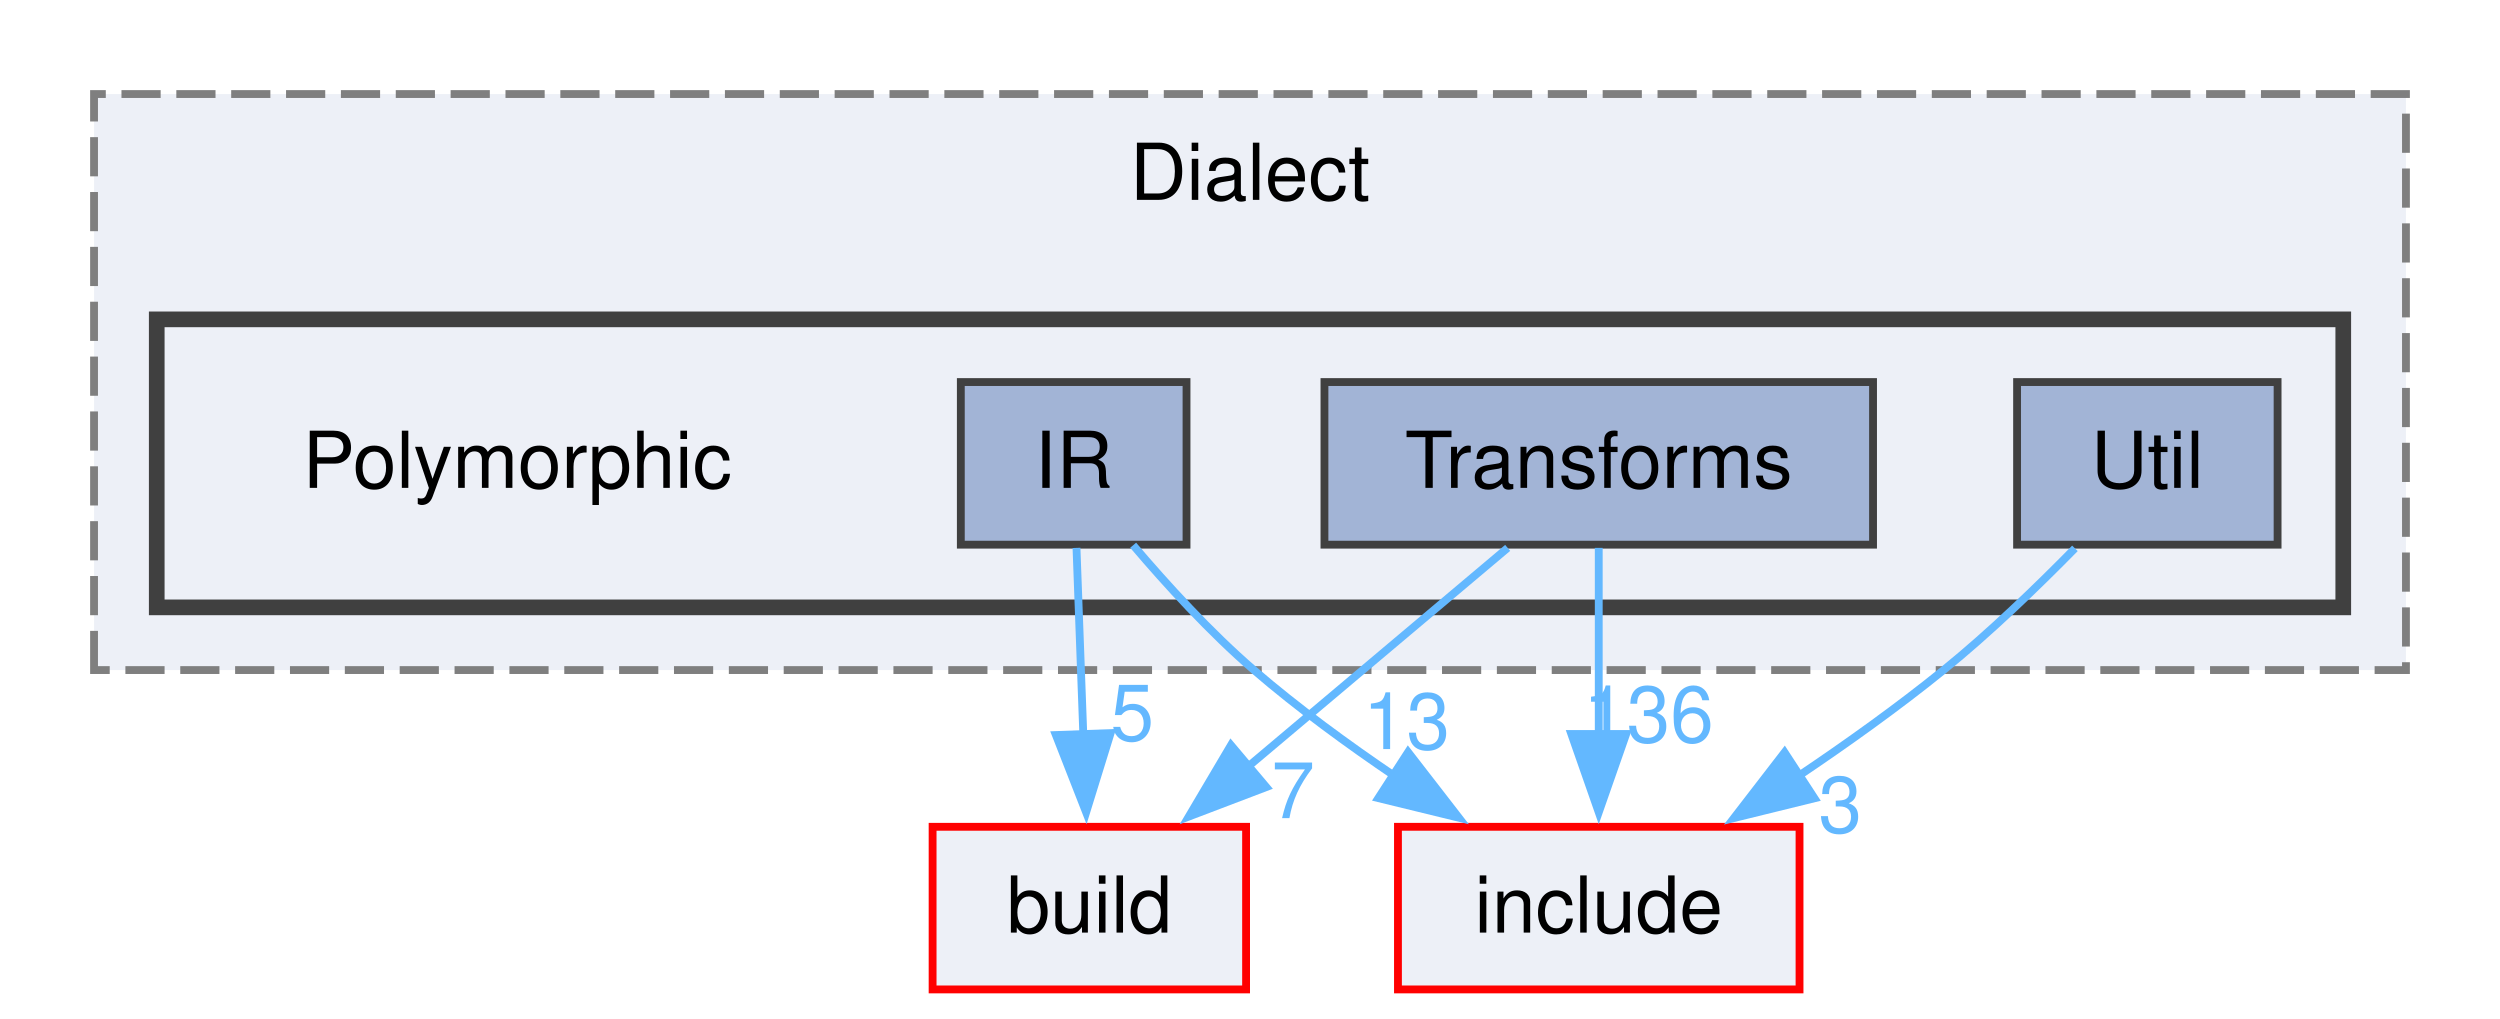
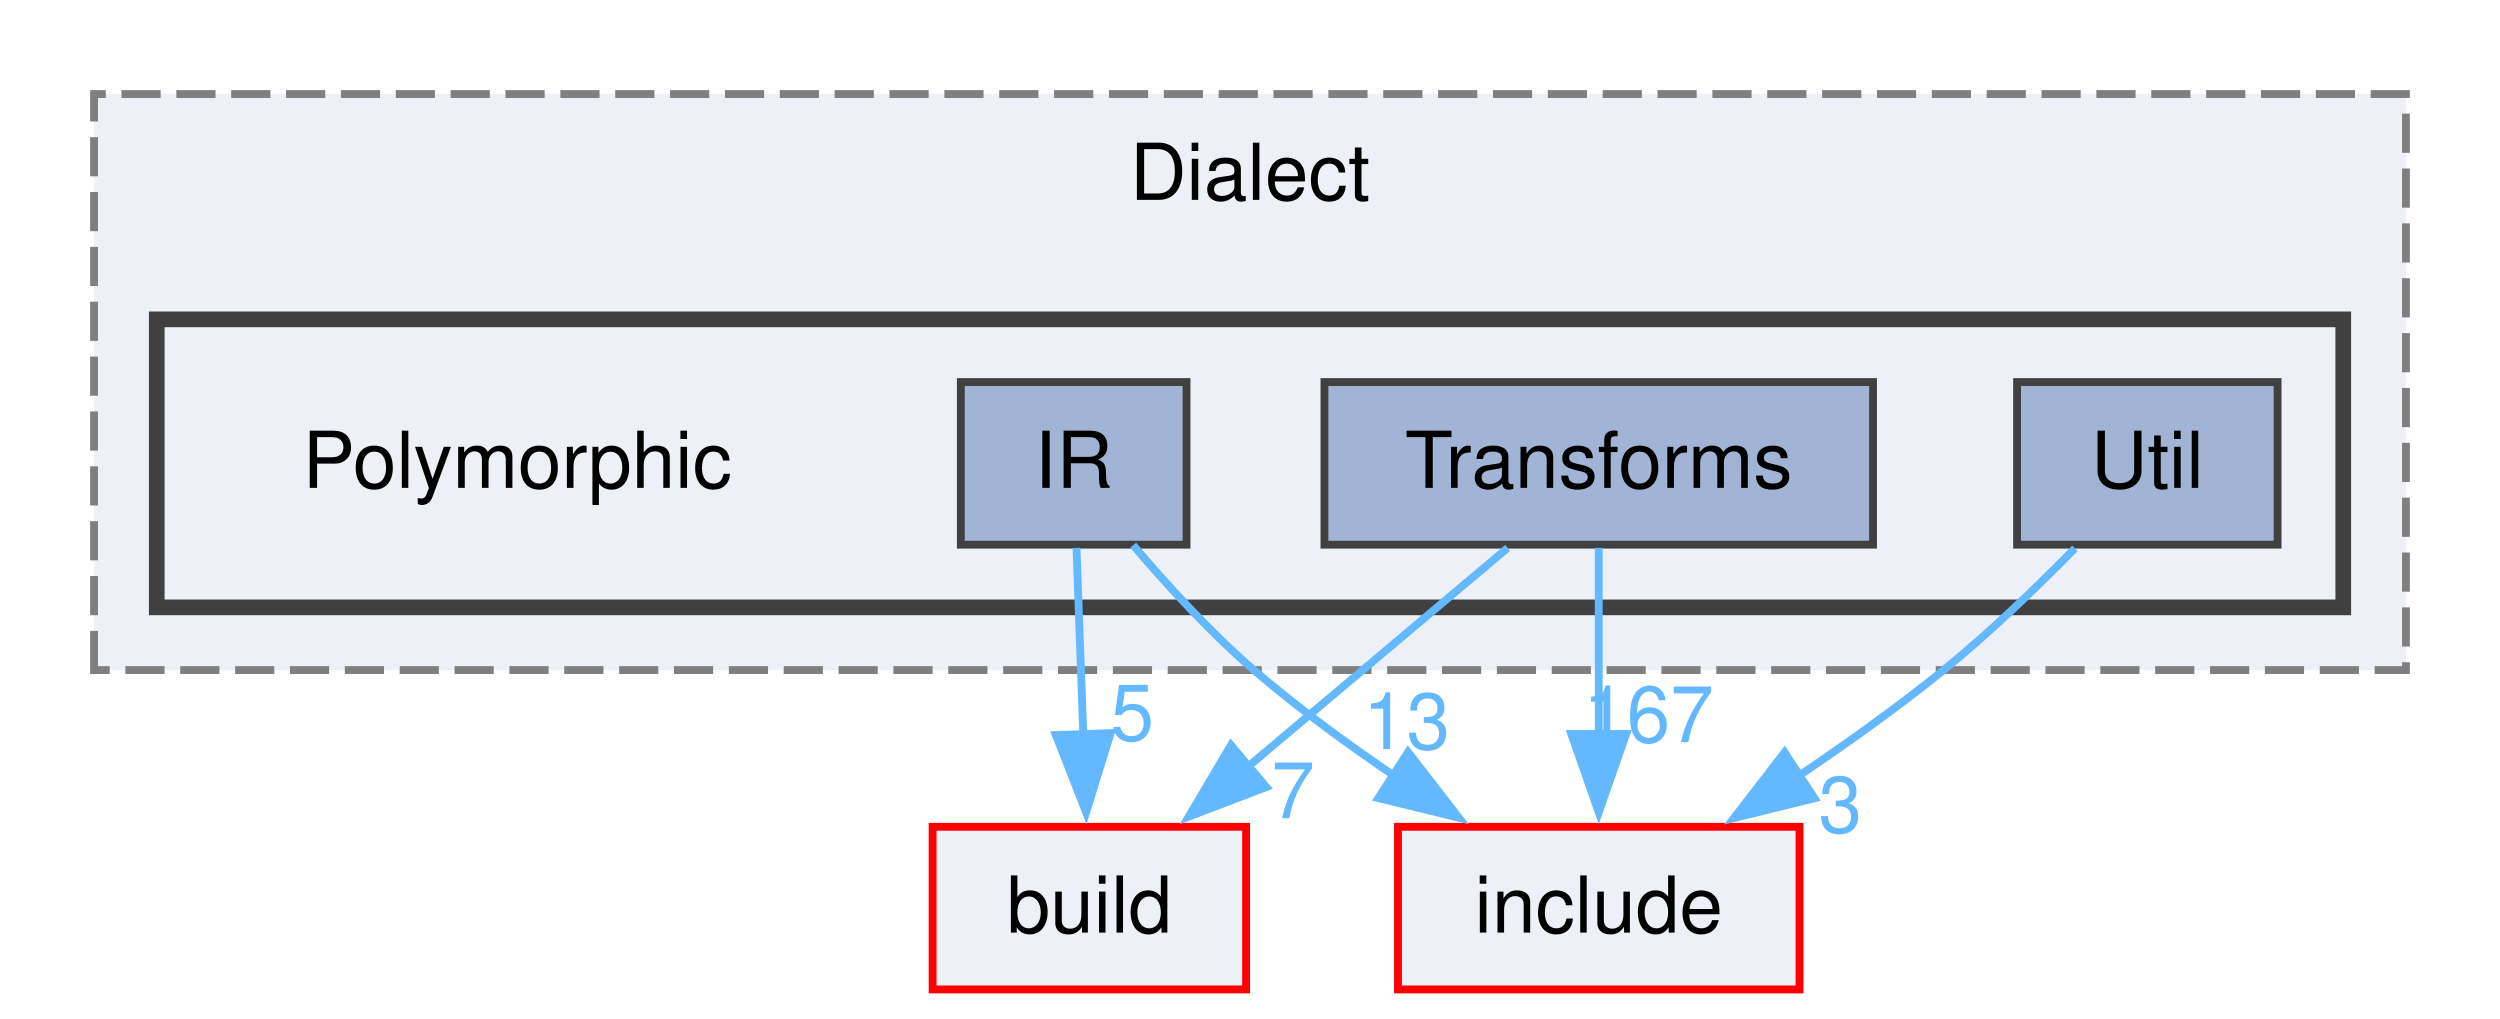
<svg xmlns="http://www.w3.org/2000/svg" xmlns:xlink="http://www.w3.org/1999/xlink" width="319pt" height="130pt" viewBox="0.00 0.00 319.00 130.00">
  <g id="graph0" class="graph" transform="scale(1 1) rotate(0) translate(4 126.25)">
    <g id="clust1" class="cluster">
      <g id="a_clust1">
        <a xlink:href="dir_1a25ec519b6c1121408b67cc33ce3f15.html" target="_top" xlink:title="Dialect">
          <polygon fill="#edf0f7" stroke="#7f7f7f" stroke-dasharray="5,2" points="8,-40.75 8,-114.25 303,-114.25 303,-40.75 8,-40.75" />
          <text xml:space="preserve" text-anchor="middle" x="155.5" y="-100.75" font-family="Helvetica,sans-Serif" font-size="10.00">Dialect</text>
        </a>
      </g>
    </g>
    <g id="clust2" class="cluster">
      <g id="a_clust2">
        <a xlink:href="dir_85c338a369c289f6d40b1416a55396c6.html" target="_top">
          <polygon fill="#edf0f7" stroke="#404040" stroke-width="2" points="16,-48.75 16,-85.5 295,-85.5 295,-48.75 16,-48.75" />
        </a>
      </g>
    </g>
    <g id="node1" class="node">
      <text xml:space="preserve" text-anchor="middle" x="62" y="-64" font-family="Helvetica,sans-Serif" font-size="10.00">Polymorphic</text>
    </g>
    <g id="node2" class="node">
      <g id="a_node2">
        <a xlink:href="dir_e0c8ca7768f72850137af2d53bd2396e.html" target="_top" xlink:title="IR">
          <polygon fill="#a2b4d6" stroke="#404040" points="147.4,-77.5 118.6,-77.5 118.6,-56.75 147.4,-56.75 147.4,-77.5" />
          <text xml:space="preserve" text-anchor="middle" x="133" y="-64" font-family="Helvetica,sans-Serif" font-size="10.00">IR</text>
        </a>
      </g>
    </g>
    <g id="node5" class="node">
      <g id="a_node5">
        <a xlink:href="dir_4fef79e7177ba769987a8da36c892c5f.html" target="_top" xlink:title="build">
          <polygon fill="#edf0f7" stroke="red" points="155,-20.75 115,-20.75 115,0 155,0 155,-20.75" />
          <text xml:space="preserve" text-anchor="middle" x="135" y="-7.25" font-family="Helvetica,sans-Serif" font-size="10.00">build</text>
        </a>
      </g>
    </g>
    <g id="edge1" class="edge">
      <g id="a_edge1">
        <a xlink:href="dir_000084_000010.html" target="_top">
          <path fill="none" stroke="#63b8ff" d="M133.36,-56.34C133.6,-49.72 133.93,-40.72 134.23,-32.52" />
          <polygon fill="#63b8ff" stroke="#63b8ff" points="137.72,-32.71 134.59,-22.59 130.73,-32.46 137.72,-32.71" />
        </a>
      </g>
      <g id="a_edge1-headlabel">
        <a xlink:href="dir_000084_000010.html" target="_top" xlink:title="5">
          <text xml:space="preserve" text-anchor="middle" x="140.48" y="-31.77" font-family="Helvetica,sans-Serif" font-size="10.00" fill="#63b8ff">5</text>
        </a>
      </g>
    </g>
    <g id="node6" class="node">
      <g id="a_node6">
        <a xlink:href="dir_d44c64559bbebec7f509842c48db8b23.html" target="_top" xlink:title="include">
          <polygon fill="#edf0f7" stroke="red" points="225.62,-20.75 174.38,-20.75 174.38,0 225.62,0 225.62,-20.75" />
          <text xml:space="preserve" text-anchor="middle" x="200" y="-7.25" font-family="Helvetica,sans-Serif" font-size="10.00">include</text>
        </a>
      </g>
    </g>
    <g id="edge2" class="edge">
      <g id="a_edge2">
        <a xlink:href="dir_000084_000040.html" target="_top">
          <path fill="none" stroke="#63b8ff" d="M140.59,-56.68C144.85,-51.67 150.42,-45.56 156,-40.75 161.57,-35.95 167.96,-31.28 174.11,-27.12" />
          <polygon fill="#63b8ff" stroke="#63b8ff" points="175.67,-30.28 182.16,-21.9 171.87,-24.41 175.67,-30.28" />
        </a>
      </g>
      <g id="a_edge2-headlabel">
        <a xlink:href="dir_000084_000040.html" target="_top" xlink:title="13">
          <text xml:space="preserve" text-anchor="middle" x="175.47" y="-30.67" font-family="Helvetica,sans-Serif" font-size="10.00" fill="#63b8ff">13</text>
        </a>
      </g>
    </g>
    <g id="node3" class="node">
      <g id="a_node3">
        <a xlink:href="dir_d67cdf70054398cbe8b5ca2496827513.html" target="_top" xlink:title="Transforms">
          <polygon fill="#a2b4d6" stroke="#404040" points="235,-77.5 165,-77.5 165,-56.75 235,-56.75 235,-77.5" />
          <text xml:space="preserve" text-anchor="middle" x="200" y="-64" font-family="Helvetica,sans-Serif" font-size="10.00">Transforms</text>
        </a>
      </g>
    </g>
    <g id="edge3" class="edge">
      <g id="a_edge3">
        <a xlink:href="dir_000150_000010.html" target="_top">
          <path fill="none" stroke="#63b8ff" d="M188.38,-56.34C179.14,-48.55 165.99,-37.47 155.05,-28.26" />
          <polygon fill="#63b8ff" stroke="#63b8ff" points="157.58,-25.82 147.68,-22.05 153.07,-31.17 157.58,-25.82" />
        </a>
      </g>
      <g id="a_edge3-headlabel">
        <a xlink:href="dir_000150_000010.html" target="_top" xlink:title="7">
          <text xml:space="preserve" text-anchor="middle" x="161" y="-21.86" font-family="Helvetica,sans-Serif" font-size="10.00" fill="#63b8ff">7</text>
        </a>
      </g>
    </g>
    <g id="edge4" class="edge">
      <g id="a_edge4">
        <a xlink:href="dir_000150_000040.html" target="_top">
          <path fill="none" stroke="#63b8ff" d="M200,-56.34C200,-49.72 200,-40.72 200,-32.52" />
          <polygon fill="#63b8ff" stroke="#63b8ff" points="203.5,-32.59 200,-22.59 196.5,-32.59 203.5,-32.59" />
        </a>
      </g>
      <g id="a_edge4-headlabel">
-         <a xlink:href="dir_000150_000040.html" target="_top" xlink:title="136">
-           <text xml:space="preserve" text-anchor="middle" x="206.34" y="-31.55" font-family="Helvetica,sans-Serif" font-size="10.00" fill="#63b8ff">136</text>
+         <a xlink:href="dir_000150_000040.html" target="_top" xlink:title="167">
+           <text xml:space="preserve" text-anchor="middle" x="206.34" y="-31.55" font-family="Helvetica,sans-Serif" font-size="10.00" fill="#63b8ff">167</text>
        </a>
      </g>
    </g>
    <g id="node4" class="node">
      <g id="a_node4">
        <a xlink:href="dir_5bff055376bdf4acaaf1a04d6557ec4a.html" target="_top" xlink:title="Util">
          <polygon fill="#a2b4d6" stroke="#404040" points="286.62,-77.5 253.38,-77.5 253.38,-56.75 286.62,-56.75 286.62,-77.5" />
          <text xml:space="preserve" text-anchor="middle" x="270" y="-64" font-family="Helvetica,sans-Serif" font-size="10.00">Util</text>
        </a>
      </g>
    </g>
    <g id="edge5" class="edge">
      <g id="a_edge5">
        <a xlink:href="dir_000162_000040.html" target="_top">
          <path fill="none" stroke="#63b8ff" d="M260.76,-56.28C255.96,-51.39 249.88,-45.51 244,-40.75 238.19,-36.04 231.63,-31.36 225.38,-27.16" />
          <polygon fill="#63b8ff" stroke="#63b8ff" points="227.53,-24.39 217.24,-21.86 223.71,-30.25 227.53,-24.39" />
        </a>
      </g>
      <g id="a_edge5-headlabel">
        <a xlink:href="dir_000162_000040.html" target="_top" xlink:title="3">
          <text xml:space="preserve" text-anchor="middle" x="230.82" y="-20.02" font-family="Helvetica,sans-Serif" font-size="10.00" fill="#63b8ff">3</text>
        </a>
      </g>
    </g>
  </g>
</svg>
